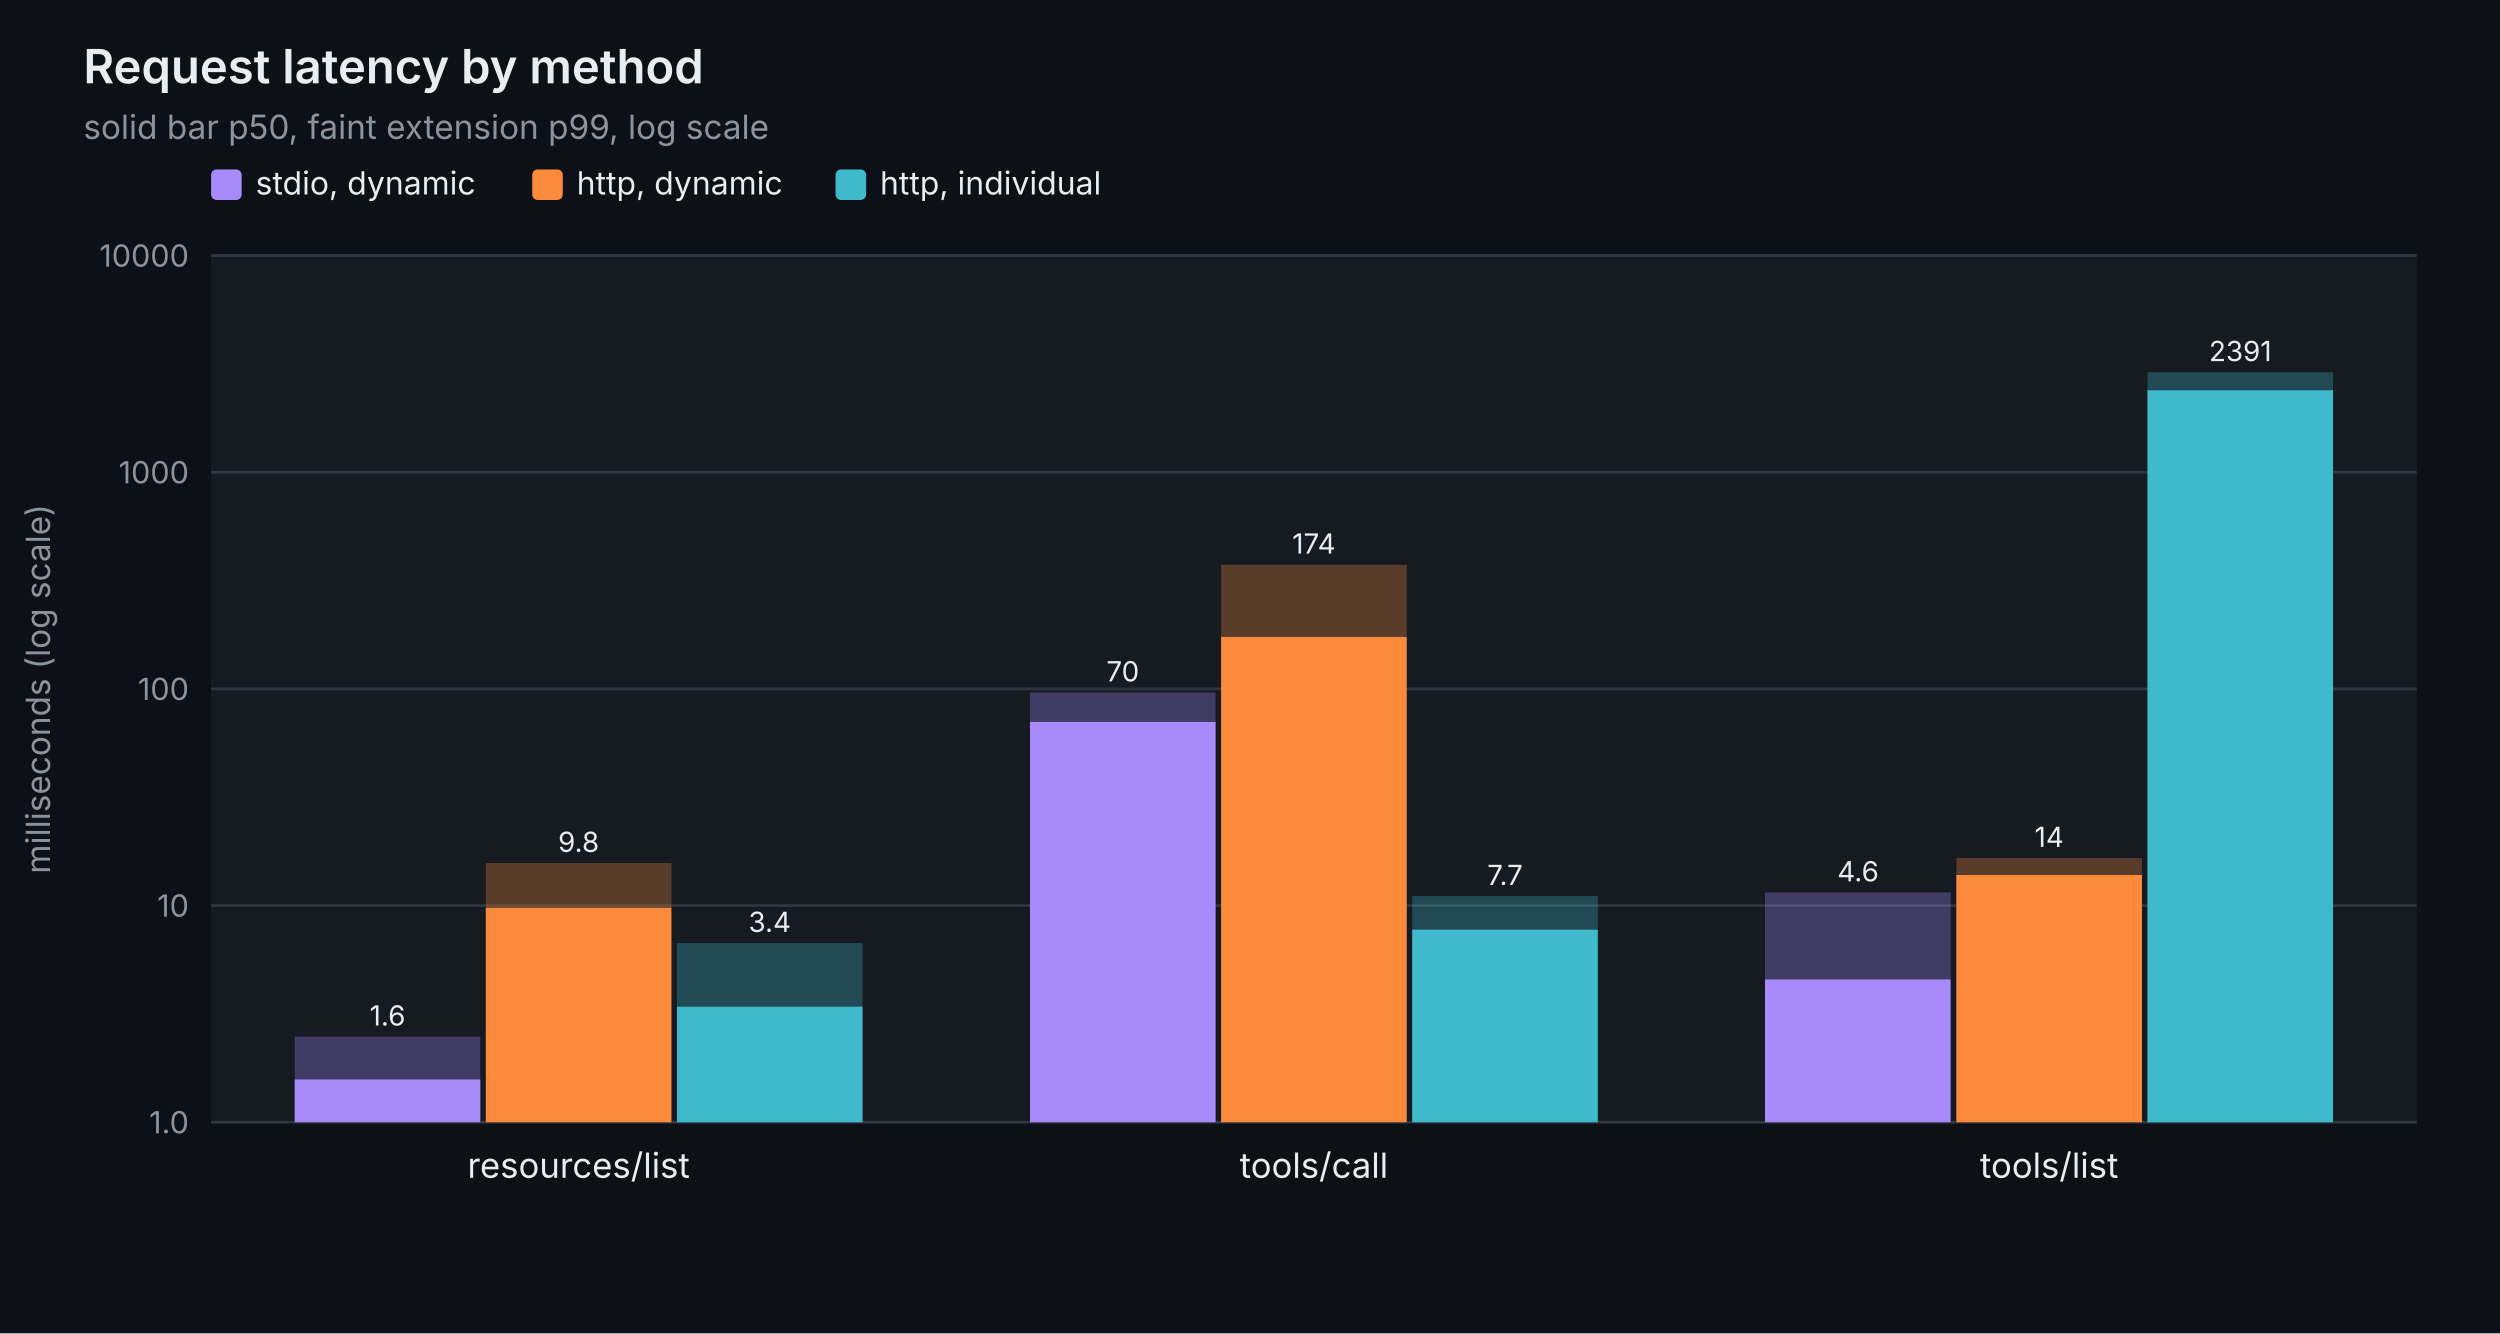
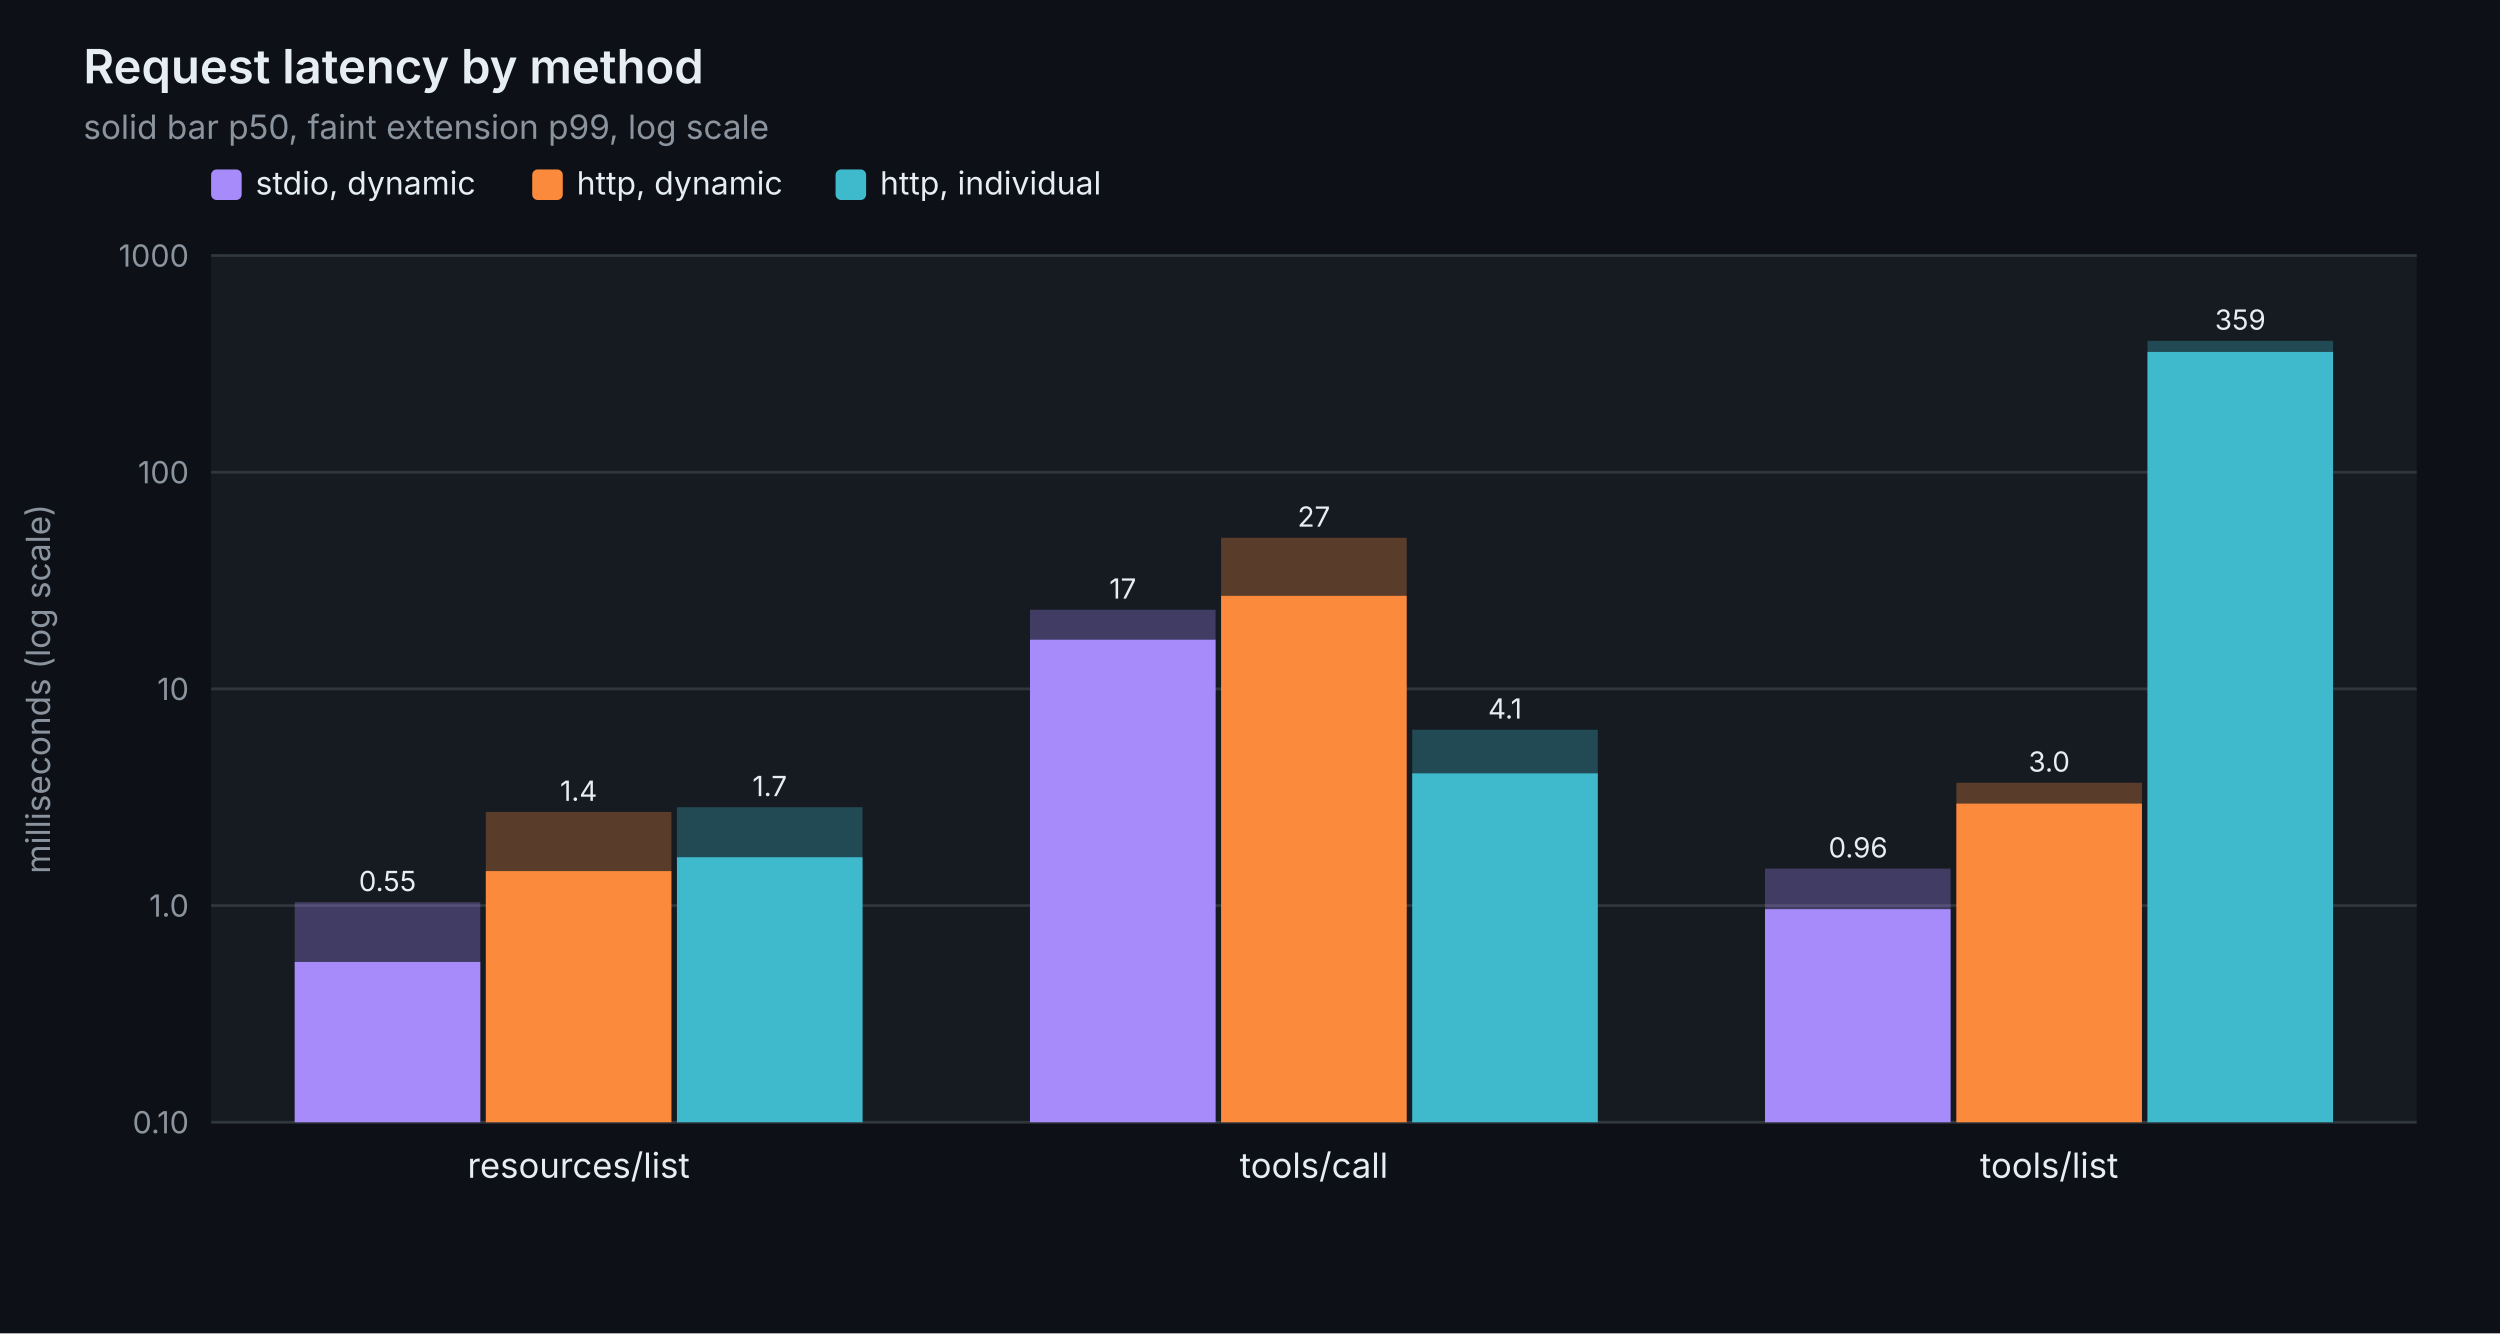
<svg xmlns="http://www.w3.org/2000/svg" viewBox="0 0 900 480" width="900" height="480" role="img" aria-label="Request latency by method. solid bar p50, faint extension p99, log scale">
  <rect width="900" height="480" fill="#0d1117" />
  <text x="30" y="30" font-family="ui-sans-serif,system-ui,-apple-system,Segoe UI,sans-serif" font-size="17" font-weight="600" fill="#e6edf3">Request latency by method</text>
  <text x="30" y="50" font-family="ui-sans-serif,system-ui,-apple-system,Segoe UI,sans-serif" font-size="12" fill="#8b949e">solid bar p50, faint extension p99, log scale</text>
  <rect x="76" y="92" width="794" height="312" fill="#161b22" />
  <rect x="76.0" y="61.0" width="11" height="11" rx="2" fill="#a78bfa" />
  <text x="92.0" y="70.0" font-family="ui-sans-serif,system-ui,-apple-system,Segoe UI,sans-serif" font-size="11.5" fill="#e6edf3">stdio, dynamic</text>
  <rect x="191.6" y="61.0" width="11" height="11" rx="2" fill="#fc8a3d" />
  <text x="207.6" y="70.0" font-family="ui-sans-serif,system-ui,-apple-system,Segoe UI,sans-serif" font-size="11.5" fill="#e6edf3">http, dynamic</text>
  <rect x="300.8" y="61.0" width="11" height="11" rx="2" fill="#3fb9cc" />
  <text x="316.8" y="70.0" font-family="ui-sans-serif,system-ui,-apple-system,Segoe UI,sans-serif" font-size="11.5" fill="#e6edf3">http, individual</text>
  <line x1="76" y1="404.0" x2="870" y2="404.0" stroke="#30363d" stroke-width="1" />
-   <text x="68" y="408.0" font-family="ui-sans-serif,system-ui,-apple-system,Segoe UI,sans-serif" font-size="11" text-anchor="end" fill="#8b949e">1.0</text>
+   <text x="68" y="408.0" font-family="ui-sans-serif,system-ui,-apple-system,Segoe UI,sans-serif" font-size="11" text-anchor="end" fill="#8b949e">0.10</text>
  <line x1="76" y1="326.0" x2="870" y2="326.0" stroke="#30363d" stroke-width="1" />
-   <text x="68" y="330.0" font-family="ui-sans-serif,system-ui,-apple-system,Segoe UI,sans-serif" font-size="11" text-anchor="end" fill="#8b949e">10</text>
+   <text x="68" y="330.0" font-family="ui-sans-serif,system-ui,-apple-system,Segoe UI,sans-serif" font-size="11" text-anchor="end" fill="#8b949e">1.0</text>
  <line x1="76" y1="248.0" x2="870" y2="248.0" stroke="#30363d" stroke-width="1" />
-   <text x="68" y="252.0" font-family="ui-sans-serif,system-ui,-apple-system,Segoe UI,sans-serif" font-size="11" text-anchor="end" fill="#8b949e">100</text>
+   <text x="68" y="252.0" font-family="ui-sans-serif,system-ui,-apple-system,Segoe UI,sans-serif" font-size="11" text-anchor="end" fill="#8b949e">10</text>
  <line x1="76" y1="170.0" x2="870" y2="170.0" stroke="#30363d" stroke-width="1" />
-   <text x="68" y="174.0" font-family="ui-sans-serif,system-ui,-apple-system,Segoe UI,sans-serif" font-size="11" text-anchor="end" fill="#8b949e">1000</text>
+   <text x="68" y="174.0" font-family="ui-sans-serif,system-ui,-apple-system,Segoe UI,sans-serif" font-size="11" text-anchor="end" fill="#8b949e">100</text>
  <line x1="76" y1="92.0" x2="870" y2="92.0" stroke="#30363d" stroke-width="1" />
-   <text x="68" y="96.0" font-family="ui-sans-serif,system-ui,-apple-system,Segoe UI,sans-serif" font-size="11" text-anchor="end" fill="#8b949e">10000</text>
+   <text x="68" y="96.0" font-family="ui-sans-serif,system-ui,-apple-system,Segoe UI,sans-serif" font-size="11" text-anchor="end" fill="#8b949e">1000</text>
  <text x="18" y="248.0" font-family="ui-sans-serif,system-ui,-apple-system,Segoe UI,sans-serif" font-size="12" fill="#8b949e" text-anchor="middle" transform="rotate(-90 18 248.0)">milliseconds (log scale)</text>
-   <rect x="106.1" y="373.2" width="66.8" height="30.8" fill="#a78bfa" fill-opacity="0.3" />
-   <rect x="106.1" y="388.6" width="66.8" height="15.4" fill="#a78bfa" />
-   <text x="139.5" y="369.2" font-family="ui-sans-serif,system-ui,-apple-system,Segoe UI,sans-serif" font-size="10" text-anchor="middle" fill="#e6edf3">1.6</text>
-   <rect x="174.9" y="310.7" width="66.8" height="93.3" fill="#fc8a3d" fill-opacity="0.3" />
-   <rect x="174.9" y="326.8" width="66.8" height="77.2" fill="#fc8a3d" />
-   <text x="208.3" y="306.7" font-family="ui-sans-serif,system-ui,-apple-system,Segoe UI,sans-serif" font-size="10" text-anchor="middle" fill="#e6edf3">9.8</text>
-   <rect x="243.7" y="339.5" width="66.8" height="64.5" fill="#3fb9cc" fill-opacity="0.3" />
-   <rect x="243.7" y="362.4" width="66.8" height="41.6" fill="#3fb9cc" />
-   <text x="277.1" y="335.5" font-family="ui-sans-serif,system-ui,-apple-system,Segoe UI,sans-serif" font-size="10" text-anchor="middle" fill="#e6edf3">3.4</text>
+   <rect x="106.1" y="324.8" width="66.8" height="79.2" fill="#a78bfa" fill-opacity="0.3" />
+   <rect x="106.1" y="346.3" width="66.8" height="57.7" fill="#a78bfa" />
+   <text x="139.5" y="320.8" font-family="ui-sans-serif,system-ui,-apple-system,Segoe UI,sans-serif" font-size="10" text-anchor="middle" fill="#e6edf3">0.55</text>
+   <rect x="174.9" y="292.3" width="66.8" height="111.7" fill="#fc8a3d" fill-opacity="0.3" />
+   <rect x="174.9" y="313.6" width="66.8" height="90.4" fill="#fc8a3d" />
+   <text x="208.3" y="288.3" font-family="ui-sans-serif,system-ui,-apple-system,Segoe UI,sans-serif" font-size="10" text-anchor="middle" fill="#e6edf3">1.4</text>
+   <rect x="243.7" y="290.6" width="66.8" height="113.4" fill="#3fb9cc" fill-opacity="0.3" />
+   <rect x="243.7" y="308.6" width="66.8" height="95.4" fill="#3fb9cc" />
+   <text x="277.1" y="286.6" font-family="ui-sans-serif,system-ui,-apple-system,Segoe UI,sans-serif" font-size="10" text-anchor="middle" fill="#e6edf3">1.7</text>
  <text x="208.3" y="424" font-family="ui-sans-serif,system-ui,-apple-system,Segoe UI,sans-serif" font-size="12.5" text-anchor="middle" fill="#e6edf3">resources/list</text>
-   <rect x="370.8" y="249.3" width="66.8" height="154.7" fill="#a78bfa" fill-opacity="0.3" />
-   <rect x="370.8" y="259.9" width="66.8" height="144.1" fill="#a78bfa" />
-   <text x="404.2" y="245.3" font-family="ui-sans-serif,system-ui,-apple-system,Segoe UI,sans-serif" font-size="10" text-anchor="middle" fill="#e6edf3">70</text>
-   <rect x="439.6" y="203.3" width="66.8" height="200.7" fill="#fc8a3d" fill-opacity="0.3" />
-   <rect x="439.6" y="229.3" width="66.8" height="174.7" fill="#fc8a3d" />
-   <text x="473.0" y="199.3" font-family="ui-sans-serif,system-ui,-apple-system,Segoe UI,sans-serif" font-size="10" text-anchor="middle" fill="#e6edf3">174</text>
-   <rect x="508.4" y="322.6" width="66.8" height="81.4" fill="#3fb9cc" fill-opacity="0.3" />
-   <rect x="508.4" y="334.7" width="66.8" height="69.3" fill="#3fb9cc" />
-   <text x="541.8" y="318.6" font-family="ui-sans-serif,system-ui,-apple-system,Segoe UI,sans-serif" font-size="10" text-anchor="middle" fill="#e6edf3">7.7</text>
+   <rect x="370.8" y="219.5" width="66.8" height="184.5" fill="#a78bfa" fill-opacity="0.3" />
+   <rect x="370.8" y="230.3" width="66.8" height="173.7" fill="#a78bfa" />
+   <text x="404.2" y="215.5" font-family="ui-sans-serif,system-ui,-apple-system,Segoe UI,sans-serif" font-size="10" text-anchor="middle" fill="#e6edf3">17</text>
+   <rect x="439.6" y="193.6" width="66.8" height="210.4" fill="#fc8a3d" fill-opacity="0.3" />
+   <rect x="439.6" y="214.5" width="66.8" height="189.5" fill="#fc8a3d" />
+   <text x="473.0" y="189.6" font-family="ui-sans-serif,system-ui,-apple-system,Segoe UI,sans-serif" font-size="10" text-anchor="middle" fill="#e6edf3">27</text>
+   <rect x="508.4" y="262.7" width="66.8" height="141.3" fill="#3fb9cc" fill-opacity="0.3" />
+   <rect x="508.4" y="278.4" width="66.8" height="125.6" fill="#3fb9cc" />
+   <text x="541.8" y="258.7" font-family="ui-sans-serif,system-ui,-apple-system,Segoe UI,sans-serif" font-size="10" text-anchor="middle" fill="#e6edf3">4.1</text>
  <text x="473.0" y="424" font-family="ui-sans-serif,system-ui,-apple-system,Segoe UI,sans-serif" font-size="12.5" text-anchor="middle" fill="#e6edf3">tools/call</text>
-   <rect x="635.4" y="321.3" width="66.8" height="82.7" fill="#a78bfa" fill-opacity="0.3" />
-   <rect x="635.4" y="352.6" width="66.8" height="51.4" fill="#a78bfa" />
-   <text x="668.9" y="317.3" font-family="ui-sans-serif,system-ui,-apple-system,Segoe UI,sans-serif" font-size="10" text-anchor="middle" fill="#e6edf3">4.6</text>
-   <rect x="704.3" y="308.9" width="66.8" height="95.1" fill="#fc8a3d" fill-opacity="0.3" />
-   <rect x="704.3" y="315.0" width="66.8" height="89.0" fill="#fc8a3d" />
-   <text x="737.7" y="304.9" font-family="ui-sans-serif,system-ui,-apple-system,Segoe UI,sans-serif" font-size="10" text-anchor="middle" fill="#e6edf3">14</text>
-   <rect x="773.1" y="134.0" width="66.8" height="270.0" fill="#3fb9cc" fill-opacity="0.3" />
-   <rect x="773.1" y="140.5" width="66.8" height="263.5" fill="#3fb9cc" />
-   <text x="806.5" y="130.0" font-family="ui-sans-serif,system-ui,-apple-system,Segoe UI,sans-serif" font-size="10" text-anchor="middle" fill="#e6edf3">2391</text>
+   <rect x="635.4" y="312.7" width="66.8" height="91.3" fill="#a78bfa" fill-opacity="0.3" />
+   <rect x="635.4" y="327.3" width="66.8" height="76.7" fill="#a78bfa" />
+   <text x="668.9" y="308.7" font-family="ui-sans-serif,system-ui,-apple-system,Segoe UI,sans-serif" font-size="10" text-anchor="middle" fill="#e6edf3">0.96</text>
+   <rect x="704.3" y="281.8" width="66.8" height="122.2" fill="#fc8a3d" fill-opacity="0.3" />
+   <rect x="704.3" y="289.3" width="66.8" height="114.7" fill="#fc8a3d" />
+   <text x="737.7" y="277.8" font-family="ui-sans-serif,system-ui,-apple-system,Segoe UI,sans-serif" font-size="10" text-anchor="middle" fill="#e6edf3">3.0</text>
+   <rect x="773.1" y="122.7" width="66.8" height="281.3" fill="#3fb9cc" fill-opacity="0.3" />
+   <rect x="773.1" y="126.7" width="66.8" height="277.3" fill="#3fb9cc" />
+   <text x="806.5" y="118.7" font-family="ui-sans-serif,system-ui,-apple-system,Segoe UI,sans-serif" font-size="10" text-anchor="middle" fill="#e6edf3">359</text>
  <text x="737.7" y="424" font-family="ui-sans-serif,system-ui,-apple-system,Segoe UI,sans-serif" font-size="12.5" text-anchor="middle" fill="#e6edf3">tools/list</text>
</svg>
